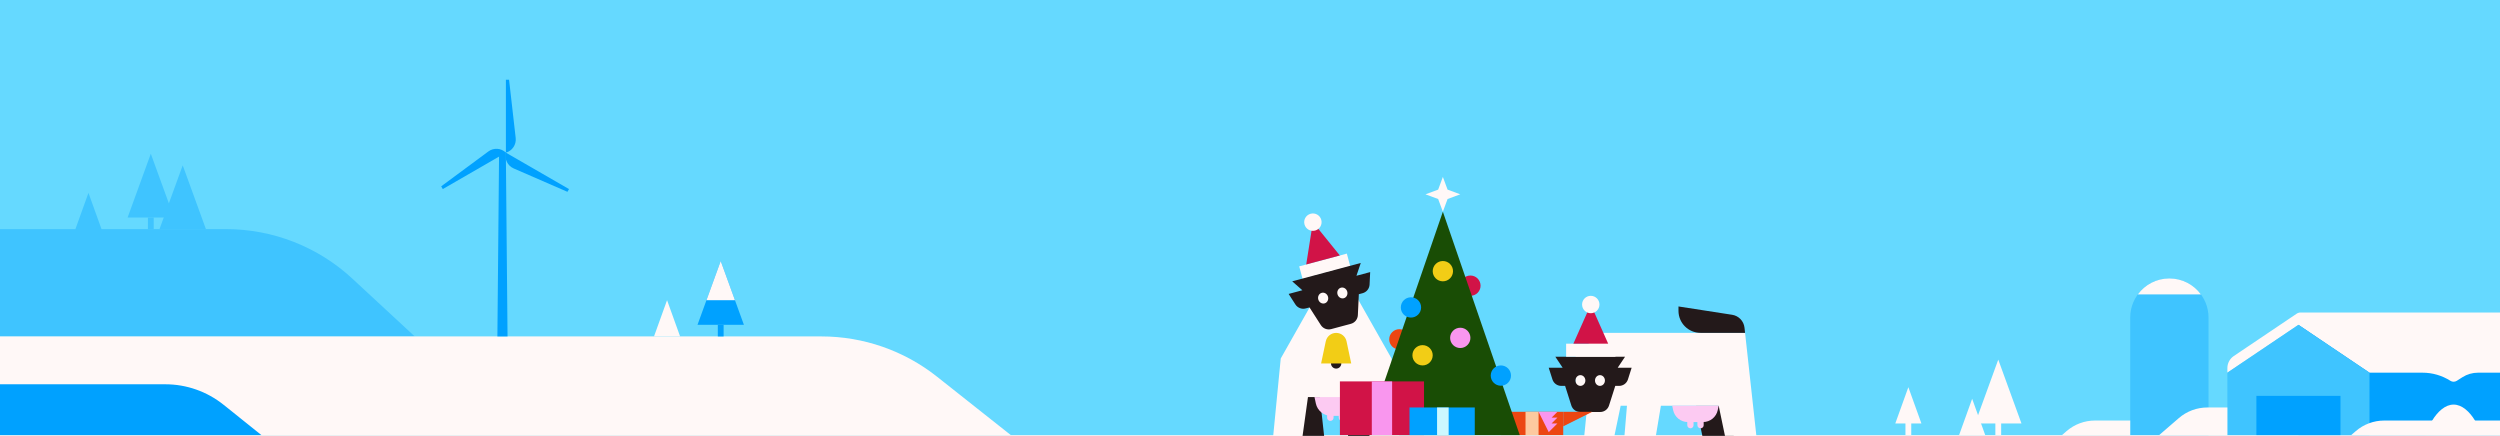
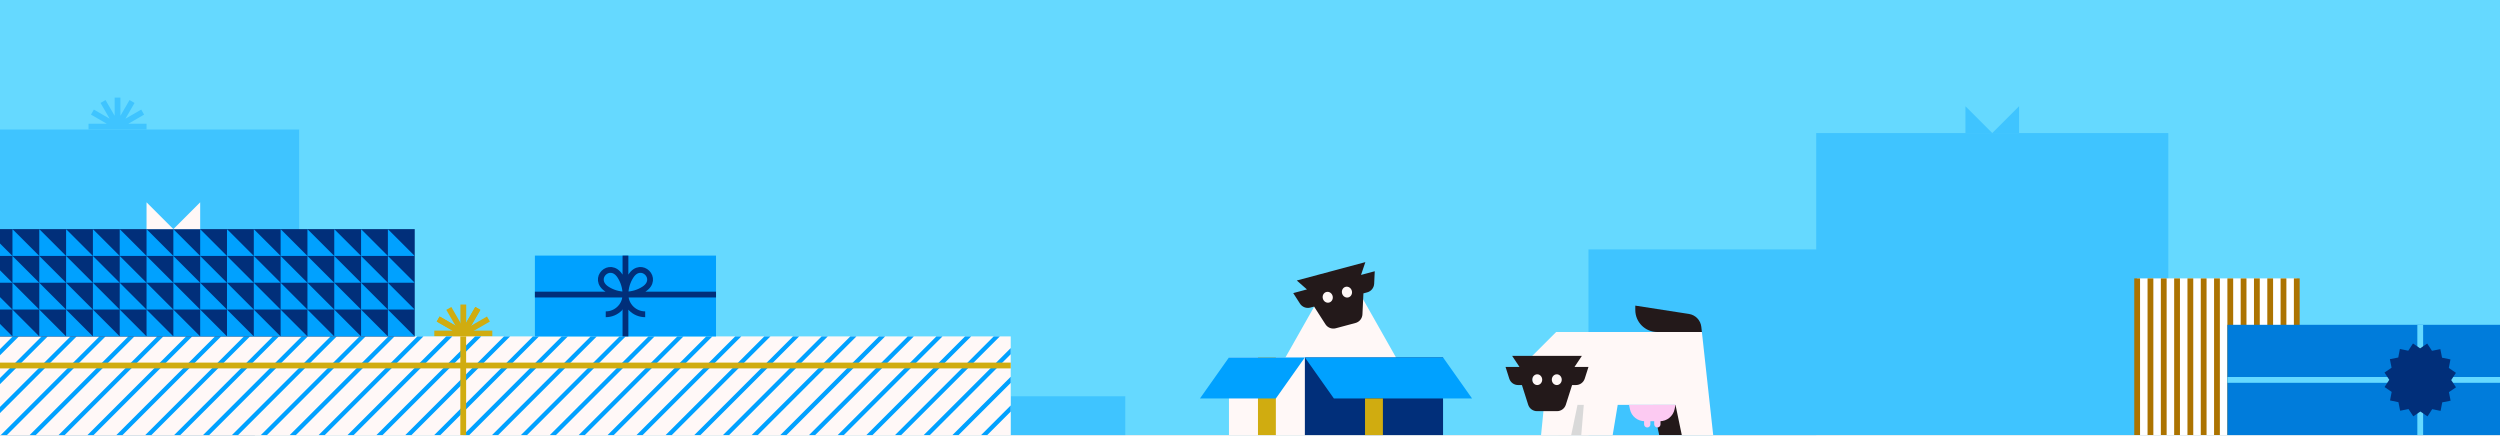
- <svg xmlns="http://www.w3.org/2000/svg" fill="none" viewBox="0 0 1724 300">
+ <svg xmlns="http://www.w3.org/2000/svg" width="1724" height="300" fill="none" viewBox="0 0 1724 300">
  <g clip-path="url(#a)">
-     <path fill="#65D9FF" d="M0 0h1724v300H0z" />
-     <path fill="#00A1FF" d="M1585 224h139v76h-139v-76Z" />
-     <path fill="#3FC4FF" d="M-27 158h182.906c32.268 0 63.344 12.173 86.993 34.079L286 232H-27v-74Zm88-25 9 25H52l9-25Z" />
-     <path fill="#FFF8F7" d="M-28 232h594.475c28.899 0 56.953 9.763 79.624 27.709L697 300H-28v-68Z" />
-     <path fill="#00A1FF" d="M-188.703 265h302.701a64.185 64.185 0 0 1 40.137 14.098l26.126 20.937h-368.964V265Z" />
-     <path fill="#FFF8F7" d="m460 207 9 25h-18l9-25Z" />
-     <path fill="#00A1FF" d="M344.167 105h4.666L350 232h-7l1.167-127Z" />
-     <path fill="#FFF8F7" d="m1608 239.5-23-15.5-49 33v-3.178a9.997 9.997 0 0 1 4.41-8.295l43.32-29.174c.83-.556 1.8-.853 2.8-.853H1724V257h-15.18c-3.8 0-7.52 1.085-10.73 3.127l-3.9 2.48a4.08 4.08 0 0 1-4.38 0 35.839 35.839 0 0 0-19.25-5.607H1634l-26-17.5Z" />
-     <path fill="#00A1FF" d="M348.867 55h2.185l4.565 40.17a9.39 9.39 0 0 1-6.75 10.088V55Z" />
-     <path fill="#00A1FF" d="m305.344 130.387-1.093-1.893 32.506-24.038a9.39 9.39 0 0 1 12.112.802l-43.525 25.129Z" />
-     <path fill="#00A1FF" d="m392.391 130.387-1.093 1.892-37.07-16.132a9.388 9.388 0 0 1-5.362-10.889l43.525 25.129Z" />
-     <path fill="#3FC4FF" d="m104 106-16 44h32l-16-44Z" />
-     <path fill="#3FC4FF" d="m126 114-16 44h32l-16-44Zm-20 36h-4v8h4z" />
-     <path fill="#FFF8F7" d="m1360 275 9 25h-18l9-25Z" />
-     <path fill="#FFF8F7" d="m1378 248 16 44h-32l16-44Zm-2 44h4v8h-4zm-60-25 9 25h-18l9-25Zm-2 25h4v8h-4z" />
-     <path fill="#3FC4FF" d="m1536 257 49-33 49 33v43h-98v-43Z" />
-     <path fill="#00A1FF" d="M1556 273h58v27h-58v-27Z" />
-     <path fill="#3FC4FF" d="M1469 219c0-14.912 12.09-27 27-27s27 12.088 27 27v81h-54v-81Z" />
-     <path fill="#FFF8F7" d="M1517.75 203h-43.5c4.91-6.672 12.83-11 21.75-11s16.83 4.328 21.75 11Zm-15.2 85.295a30.005 30.005 0 0 1 19.61-7.295H1536v19h-47l13.55-11.705Zm122 9a30.005 30.005 0 0 1 19.61-7.295H1756v19h-145l13.55-11.705Zm-199.52.067a30.005 30.005 0 0 1 19.69-7.362H1469v10h-47l3.03-2.638Z" />
-     <path fill="#FFF8F7" d="M1713 310c0 11.598-9.4 21-21 21s-21-9.402-21-21 9.4-31 21-31 21 19.402 21 31Z" />
-     <path fill="#23191A" d="M1173.94 300.573h21.66l-2.28-20.794h-23.71l4.33 20.794Z" />
-     <path fill="#FFF8F7" d="m1102.9 229.529-16.47 16.462v28.159l8.67.433-2.6 25.993h20.79l4.33-20.794h4.34l-1.74 20.794h21.66l3.47-20.794h39.86l4.33 20.794h21.66l-7.8-71.047h-100.5Z" />
-     <path fill="#23191A" fill-rule="evenodd" d="M1089.69 284.11a6.376 6.376 0 0 1-6.08-4.433l-4.31-13.57h-2.66a6.363 6.363 0 0 1-6.07-4.433l-2.57-8.063h9.62l-5.07-7.624h48.09l-5.08 7.624h9.62l-2.56 8.063a6.375 6.375 0 0 1-6.08 4.433h-2.65l-4.32 13.57a6.373 6.373 0 0 1-6.07 4.433h-13.81Zm-3.26-21.709c0 2.047 1.53 3.706 3.42 3.706s3.42-1.659 3.42-3.706c0-2.047-1.53-3.707-3.42-3.707s-3.42 1.66-3.42 3.707Zm20.33 0c0 2.047-1.53 3.706-3.43 3.706-1.89 0-3.42-1.659-3.42-3.706 0-2.047 1.53-3.707 3.42-3.707 1.9 0 3.43 1.66 3.43 3.707Z" clip-rule="evenodd" />
-     <path fill="#23191A" d="m1157.48 211.332 37.01 5.742c4.53.702 8.02 4.351 8.52 8.902l.38 3.551h-30.73c-8.38 0-15.18-6.8-15.18-15.189v-3.006Z" />
-     <path fill="#FCCAF2" d="M1185.2 279.781h-32.05l.64 3.036a10.361 10.361 0 0 0 10.14 8.227h10.49c4.9 0 9.13-3.431 10.14-8.227l.64-3.036Z" />
-     <path fill="#FCCAF2" d="M1163.54 290.176h4.33v3.052c0 1.188-.95 2.146-2.14 2.146a2.19 2.19 0 0 1-2.19-2.186v-3.012Zm6.98 0h4.33v3.052c0 1.188-.95 2.146-2.14 2.146a2.19 2.19 0 0 1-2.19-2.186v-3.012Z" />
-     <path fill="#EC4612" d="M1035 284h43v19h-43z" />
-     <path fill="#FDC99F" d="M1052 284h9v19h-9z" />
-     <path fill="#EC4612" d="M1078 284h20l-20 10v-10Z" />
-     <path fill="#FFF8F7" d="m928.78 174.875-32.841 8.8 2.329 8.693 32.841-8.8z" />
-     <path fill="#D11347" d="m923.951 176.17-18.58-22.975-4.603 29.186 23.183-6.211Z" />
-     <circle cx="6" cy="6" r="6" fill="#FFF8F7" transform="scale(-1 1) rotate(15 -1008.716 -3381.68)" />
-     <path fill="#FFF8F7" d="M907.971 199.31h25.923v12.421h-25.923z" />
-     <path fill="#FFF8F7" d="m964.791 300.576-5.2-53.368-29.24-51.674H912.44l-29.241 51.674L878 300.576h21.698l10.848-19.269h21.698l10.849 19.269h21.698Z" />
-     <path fill="#23191A" d="M932.511 273.839h8.204l3.715 26.733h-14.851l2.932-26.733Zm-22.34 0h-8.204l-3.715 26.733h14.852l-2.933-26.733Z" />
-     <circle cx="921.416" cy="250.623" r="3.561" fill="#23191A" />
-     <path fill="#F2CD16" d="M914.255 235.363a7.32 7.32 0 0 1 14.322 0l3.224 15.261h-20.77l3.224-15.261Z" />
-     <path fill="#FCCAF2" d="M906.471 273.826h29.843l-.928 4.377a10.819 10.819 0 0 1-10.582 8.573h-6.823a10.817 10.817 0 0 1-10.581-8.573l-.929-4.377Z" />
-     <rect width="4.451" height="8.011" x="923.189" y="282.265" fill="#FCCAF2" rx="2.225" />
-     <rect width="4.451" height="8.011" x="915.179" y="282.265" fill="#FCCAF2" rx="2.225" />
-     <path fill="#23191A" fill-rule="evenodd" d="M917.998 226.942a6.484 6.484 0 0 1-7.139-2.755l-7.817-12.193-2.609.699a6.484 6.484 0 0 1-7.139-2.754l-4.644-7.246 9.459-2.534-6.996-6.154 47.274-12.667-2.983 8.827 9.46-2.534-.4 8.597a6.483 6.483 0 0 1-4.805 5.954l-2.61.7-.672 14.468a6.483 6.483 0 0 1-4.805 5.954l-13.574 3.638Zm-8.921-20.468c.538 2.011 2.482 3.238 4.341 2.74 1.859-.498 2.929-2.532 2.391-4.543-.539-2.011-2.483-3.238-4.342-2.74-1.859.499-2.929 2.533-2.39 4.543Zm19.987-5.355c.539 2.011-.531 4.045-2.39 4.543-1.859.498-3.803-.728-4.342-2.739-.539-2.011.531-4.045 2.39-4.543 1.859-.498 3.803.728 4.342 2.739Z" clip-rule="evenodd" />
-     <circle cx="1014" cy="197" r="7" fill="#D11347" />
-     <circle cx="965" cy="234" r="7" fill="#EC4612" />
-     <path fill="#194D05" d="m942 300 53-154 53 154H942Z" />
-     <circle cx="1007" cy="233" r="7" fill="#F996EE" transform="rotate(180 1007 233)" />
-     <circle cx="981" cy="245" r="7" fill="#F2CD16" />
-     <circle cx="973" cy="212" r="7" fill="#00A1FF" />
-     <circle cx="995" cy="187" r="7" fill="#F2CD16" />
-     <circle cx="1035" cy="259" r="7" fill="#00A1FF" />
-     <path fill="#FFF8F7" d="m995 146 3.241-8.759L1007 134l-8.759-3.241L995 122l-3.241 8.759L983 134l8.759 3.241L995 146Z" />
-     <path fill="#D11347" d="M924 263h58v37h-58z" />
-     <path fill="#00A1FF" d="M972 281h45v19h-45z" />
-     <path fill="#CCF8FF" d="M991 281h8v19h-8z" />
-     <path fill="#F996EE" d="M946 263h14v37h-14z" />
-     <path fill="#FFF8F7" d="M1080 237h34v9h-34z" />
-     <path fill="#D11347" d="m1085 237 12-27 12 27h-24Z" />
-     <circle cx="1097" cy="210" r="6" fill="#FFF8F7" />
-     <path fill="#F996EE" d="M1061 284h13l-4 4h4l-4 4h4l-6 6-7-14Z" />
-     <path fill="#00A1FF" d="m497 180-16 44h32l-16-44Z" />
-     <path fill="#FFF8F7" d="m497 180-9.818 27h19.636L497 180Z" />
-     <path fill="#00A1FF" d="M499 224h-4v8h4z" />
+     <path fill="#65d9ff" d="M0 0h1724v300H0z" />
+     <path fill="#d9d9d9" d="M1074.93 246.572h193.675V300H1074.93z" />
+     <path fill="#3fc4ff" d="M1095.41 171.992h157.05V300h-157.05zM697.004 273.286h78.981V300h-78.981zM1252.46 91.742h242.81v208.25h-242.81zM0 89.308h206.308v210.685H0z" />
+     <path fill="#fff" d="M1583.86 191.992h-110.08v108h110.08z" />
+     <path stroke="#ac7300" stroke-width="4" d="M1473.78 191.992v108m9.17-108v108m9.17-108v108m9.18-108v108m9.17-108v108m9.18-108v108m9.17-108v108m9.18-108v108m9.17-108v108m9.17-108v108m9.18-108v108m9.17-108v108m9.17-108v108" />
+     <path fill="#007cdb" d="M1536 224h188v76h-188z" />
+     <path stroke="#65d9ff" stroke-width="4" d="M1536 261.994h188M1668.99 300v-76" />
+     <path fill="#012f7a" d="m1673.8 236.901-4.89 3.319-4.91-3.358-3.25 4.982-5.79-1.196-1.12 5.889-5.78 1.149 1.17 5.898-4.88 3.319 3.29 5.01-3.25 4.983 4.91 3.359-1.13 5.889 5.79 1.196 1.17 5.897 5.78-1.149 3.29 5.01 4.89-3.317 4.91 3.357 3.25-4.982 5.79 1.195 1.12-5.889 5.78-1.148-1.17-5.898 4.88-3.319-3.29-5.008 3.25-4.985-4.91-3.36 1.13-5.888-5.79-1.196-1.17-5.898-5.78 1.149zM-188.703 265h364.458v35.035h-364.458z" />
+     <mask id="b" width="365" height="36" x="-189" y="265" maskUnits="userSpaceOnUse" style="mask-type:alpha">
+       <path fill="#004293" d="M-188.703 265h364.458v35.035h-364.458z" />
+     </mask>
+     <g mask="url(#b)">
+       <circle cx="27.248" cy="299.799" r="10.5" fill="#00a1ff" />
+       <circle cx="159.248" cy="299.799" r="10.5" fill="#00a1ff" />
+       <circle cx="27.248" cy="266.799" r="10.5" fill="#00a1ff" />
+       <circle cx="159.248" cy="266.799" r="10.5" fill="#00a1ff" />
+       <circle cx="-5.752" cy="299.799" r="10.5" fill="#00a1ff" />
+       <circle cx="126.248" cy="299.799" r="10.5" fill="#00a1ff" />
+       <circle cx="-5.752" cy="266.799" r="10.5" fill="#00a1ff" />
+       <circle cx="126.248" cy="266.799" r="10.5" fill="#00a1ff" />
+       <circle cx="93.248" cy="299.799" r="10.5" fill="#00a1ff" />
+       <circle cx="93.248" cy="266.799" r="10.5" fill="#00a1ff" />
+       <circle cx="60.248" cy="299.799" r="10.5" fill="#00a1ff" />
+       <circle cx="60.248" cy="266.799" r="10.5" fill="#00a1ff" />
+       <path fill="#d0ac10" d="M4.748 283.299a9.95 9.95 0 0 0 6-6 9.95 9.95 0 0 0 6 6 9.95 9.95 0 0 0-6 6 9.95 9.95 0 0 0-6-6m33 0a9.95 9.95 0 0 0 6-6 9.95 9.95 0 0 0 6 6 9.95 9.95 0 0 0-6 6 9.95 9.95 0 0 0-6-6m33 0a9.95 9.95 0 0 0 6-6 9.95 9.95 0 0 0 6 6 9.95 9.95 0 0 0-6 6 9.95 9.95 0 0 0-6-6m33 0a9.95 9.95 0 0 0 6-6 9.95 9.95 0 0 0 6 6 9.95 9.95 0 0 0-6 6 9.95 9.95 0 0 0-6-6m33 0a9.95 9.95 0 0 0 6-6 9.95 9.95 0 0 0 6 6 9.95 9.95 0 0 0-6 6 9.95 9.95 0 0 0-6-6m33 0a9.95 9.95 0 0 0 6-6 9.95 9.95 0 0 0 6 6 9.95 9.95 0 0 0-6 6 9.95 9.95 0 0 0-6-6" />
+     </g>
+     <path fill="#d0ac10" d="M299.497 228h40v4h-40z" />
+     <path fill="#d0ac10" d="m307.765 246.321 20-34.641 3.464 2-20 34.641z" />
+     <path fill="#d0ac10" d="m307.765 246.321 20-34.641 3.464 2-20 34.641z" />
+     <path fill="#d0ac10" d="m331.229 246.321-20-34.641-3.464 2 20 34.641z" />
+     <path fill="#d0ac10" d="M317.497 250v-40h4v40z" />
+     <path fill="#d0ac10" d="m335.818 241.732-34.641-20 2-3.464 34.641 20z" />
+     <path fill="#d0ac10" d="m335.818 241.732-34.641-20 2-3.464 34.641 20z" />
+     <path fill="#d0ac10" d="m303.177 241.732 34.641-20-2-3.464-34.641 20z" />
+     <path fill="#fff8f7" d="M-28 232h725v68H-28z" />
+     <path fill="#00a1ff" d="m52.856 232-68 68h-4.243l68-68zm19.927 0-68 68H.541l68-68zm19.928 0-68 68h-4.242l68-68zm19.928 0-68 68h-4.242l67.999-68zm19.927 0-68 68h-4.242l68-68zm19.928 0-68 68h-4.242l68-68zm19.928 0-68 68h-4.242l68-68zm19.928 0-68 68h-4.243l68-68zm19.927 0-68 68h-4.242l68-68zm19.928 0-68 68h-4.242l68-68zm19.928 0-68 68h-4.242l68-68zm19.928 0-68 68h-4.243l68-68zm19.927 0-68 68h-4.242l68-68zm19.928 0-68 68h-4.242l68-68zm19.928 0-68 68h-4.242l68-68zm19.927 0-68 68h-4.242l68-68zm19.928 0-68 68h-4.242l68-68zm19.928 0-68 68h-4.242l68-68zm19.928 0-68 68h-4.243l68-68zm19.927 0-68 68h-4.242l68-68zm19.928 0-68 68h-4.242l68-68zm19.928 0-68 68h-4.242l68-68zm19.928 0-68 68h-4.243l68-68zm19.927 0-68 68h-4.242l68-68zm20.079 0-68 68h-4.243l68-68zm19.777 0-68 68h-4.242l68-68zm19.777 0-68 68h-4.243l68-68zm19.777 0-68 68h-4.243l68-68zm19.777 0-68 68h-4.243l68-68zm19.776 0-68 68h-4.242l68-68zm19.778 0-68 68h-4.244l68-68zm19.776 0-68 68h-4.242l68-68zm19.777 0-68 68h-4.243l68-68zM697 244.264 641.264 300h-4.243L697 240.021zm0 19.777L661.041 300h-4.243L697 259.798zm0 19.776L680.817 300h-4.242L697 279.575zM32.928 232-28 292.928v-4.242L28.686 232zM13 232l-41 41v-4.242L8.758 232zm-19.928 0L-28 253.072v-4.242L-11.17 232z" />
+     <path fill="#d0ac10" d="M321.443 250.035h375.561v4H321.443V300h-4v-45.965H-1v-4h318.443V232h4z" />
+     <path fill="#3fc4ff" d="m89.323 68.987-6.268 10.857V67.308h-4v12.535l-6.268-10.856-3.464 2 6.268 10.857-10.857-6.268-2 3.464 10.856 6.267H61.055v4h40v-4H88.519l10.856-6.267-2-3.464-10.856 6.268 6.268-10.857z" />
+     <path fill="#012f7a" d="M-27 158h313v74H-27z" />
+     <mask id="c" width="315" height="74" x="-29" y="158" maskUnits="userSpaceOnUse" style="mask-type:alpha">
+       <path fill="#3fc4ff" d="M-28.394 158H286v74H-28.394z" />
+     </mask>
+     <g fill="#00a1ff" mask="url(#c)">
+       <path d="m-9.902 213.478 18.493 18.493H-9.902zm0-18.492 18.493 18.492H-9.902zm0-18.493 18.493 18.493H-9.902zm0-18.493 18.493 18.493H-9.902z" />
+       <path d="m8.59 213.478 18.494 18.493H8.59zm0-18.492 18.494 18.492H8.59zm0-18.493 18.494 18.493H8.59zm0-18.493 18.494 18.493H8.59zm18.494 55.478 18.492 18.493H27.084zm0-18.492 18.492 18.492H27.084zm0-18.493 18.492 18.493H27.084zm0-18.493 18.492 18.493H27.084zm18.492 55.478 18.493 18.493H45.576zm0-18.492 18.493 18.492H45.576zm0-18.493 18.493 18.493H45.576zm0-18.493 18.493 18.493H45.576zm18.493 55.478 18.493 18.493H64.069zm0-18.492 18.493 18.492H64.069zm0-18.493 18.493 18.493H64.069zm0-18.493 18.493 18.493H64.069z" />
+       <path d="m82.562 213.478 18.492 18.493H82.561zm0-18.492 18.492 18.492H82.561zm0-18.493 18.492 18.493H82.561zm0-18.493 18.492 18.493H82.561zm18.492 55.478 18.493 18.493h-18.493zm0-18.492 18.493 18.492h-18.493zm0-18.493 18.493 18.493h-18.493zm0-18.493 18.493 18.493h-18.493zm18.493 55.478 18.493 18.493h-18.493zm0-18.492 18.493 18.492h-18.493zm0-18.493 18.493 18.493h-18.493zm0-18.493 18.493 18.493h-18.493zm18.493 55.478 18.492 18.493H138.04zm0-18.492 18.492 18.492H138.04zm0-18.493 18.492 18.493H138.04zm0-18.493 18.492 18.493H138.04zm18.492 55.478 18.493 18.493h-18.493zm0-18.492 18.493 18.492h-18.493zm0-18.493 18.493 18.493h-18.493zm0-18.493 18.493 18.493h-18.493zm18.493 55.478 18.493 18.493h-18.493zm0-18.492 18.493 18.492h-18.493zm0-18.493 18.493 18.493h-18.493zm0-18.493 18.493 18.493h-18.493zm18.493 55.478 18.492 18.493h-18.492zm0-18.492 18.492 18.492h-18.492zm0-18.493 18.492 18.493h-18.492zm0-18.493 18.492 18.493h-18.492zm18.492 55.478 18.493 18.493H212.01zm0-18.492 18.493 18.492H212.01zm0-18.493 18.493 18.493H212.01zm0-18.493 18.493 18.493H212.01zm18.493 55.478 18.493 18.493h-18.493zm0-18.492 18.493 18.492h-18.493zm0-18.493 18.493 18.493h-18.493zm0-18.493 18.493 18.493h-18.493zm18.493 55.478 18.492 18.493h-18.492zm0-18.492 18.492 18.492h-18.492zm0-18.493 18.492 18.493h-18.492zm0-18.493 18.492 18.493h-18.492zm18.492 55.478 18.493 18.493h-18.493zm0-18.492 18.493 18.492h-18.493zm0-18.493 18.493 18.493h-18.493zm0-18.493 18.493 18.493h-18.493z" />
+     </g>
+     <path fill="#fff8f7" d="M101.055 139.507 119.547 158h-18.492zM119.547 158l18.493-18.493V158z" />
+     <path fill="#00a1ff" d="M368.866 176.257H493.77V232H368.866z" />
+     <path stroke="#012f7a" stroke-width="4" d="M417.718 216.729c7.511 0 13.6-6.089 13.6-13.6" />
+     <path stroke="#012f7a" stroke-width="4" d="M444.918 216.729c-7.511 0-13.6-6.089-13.6-13.6m0 0c0-4.699 1.373-9.077 3.74-12.756 7.054-10.963 19.979 1.962 9.016 9.016a23.5 23.5 0 0 1-12.756 3.74Zm0 0c0-4.699-1.373-9.077-3.74-12.756-7.054-10.963-19.979 1.962-9.016 9.016a23.5 23.5 0 0 0 12.756 3.74Zm0-26.872V232m-62.452-28.872H493.77" />
+     <path fill="#23191a" d="M1144.16 299.997h21.66l-2.28-20.794h-23.71z" />
+     <path fill="#fff8f7" d="m1073.12 228.953-16.47 16.462v28.159l8.67.433-2.6 25.993h20.79l4.34-20.794h4.33L1090.45 300h21.66l3.46-20.794h39.86l4.33 20.794h21.66l-7.8-71.047z" />
+     <path fill="#23191a" fill-rule="evenodd" d="M1059.91 283.533a6.375 6.375 0 0 1-6.08-4.433l-4.31-13.569h-2.66a6.36 6.36 0 0 1-6.07-4.433l-2.57-8.063h9.62l-5.07-7.625h48.09l-5.08 7.625h9.63l-2.57 8.063a6.37 6.37 0 0 1-6.07 4.433h-2.66l-4.32 13.569a6.36 6.36 0 0 1-6.07 4.433zm-3.26-21.709c0 2.047 1.53 3.707 3.42 3.707s3.43-1.66 3.43-3.707-1.54-3.706-3.43-3.706-3.42 1.659-3.42 3.706m20.33 0c0 2.047-1.53 3.707-3.42 3.707-1.9 0-3.43-1.66-3.43-3.707s1.53-3.706 3.43-3.706c1.89 0 3.42 1.659 3.42 3.706" clip-rule="evenodd" />
+     <path fill="#23191a" d="m1127.7 210.756 37.01 5.742c4.53.702 8.02 4.351 8.52 8.901l.39 3.552h-30.73c-8.39 0-15.19-6.801-15.19-15.189z" />
+     <path fill="#fccaf2" d="M1155.43 279.205h-32.06l.64 3.036a10.37 10.37 0 0 0 10.15 8.227h10.48c4.9 0 9.13-3.432 10.15-8.227z" />
+     <path fill="#fccaf2" d="M1133.76 289.599h4.34v3.052c0 1.189-.96 2.146-2.15 2.146-1.2 0-2.19-.982-2.19-2.186zm6.98 0h4.34v3.052c0 1.189-.96 2.146-2.15 2.146-1.2 0-2.19-.982-2.19-2.186z" />
+     <path fill="#fff8f7" d="M911.134 198.734h25.923v12.421h-25.923z" />
+     <path fill="#fff8f7" d="m967.953 300-5.199-53.368-29.241-51.674h-17.911l-29.24 51.674L881.163 300h21.697l10.849-19.269h21.698L946.256 300z" />
+     <path fill="#23191a" d="M935.674 273.263h8.204l3.715 26.733h-14.852zm-22.341 0h-8.204l-3.715 26.733h14.852z" />
+     <path fill="#fccaf2" d="M909.634 273.25h29.843l-.929 4.377a10.82 10.82 0 0 1-10.581 8.573h-6.823a10.82 10.82 0 0 1-10.582-8.573z" />
+     <rect width="4.451" height="8.011" x="926.352" y="281.69" fill="#fccaf2" rx="2.225" />
+     <rect width="4.451" height="8.011" x="918.342" y="281.69" fill="#fccaf2" rx="2.225" />
+     <path fill="#23191a" fill-rule="evenodd" d="M921.16 226.366a6.48 6.48 0 0 1-7.139-2.755l-7.816-12.193-2.61.699a6.485 6.485 0 0 1-7.139-2.754l-4.644-7.246 9.459-2.534-6.996-6.154 47.274-12.667-2.982 8.828 9.459-2.535-.399 8.597a6.485 6.485 0 0 1-4.806 5.955l-2.609.699-.673 14.468a6.48 6.48 0 0 1-4.805 5.955zm-8.921-20.467c.539 2.01 2.483 3.237 4.342 2.739s2.929-2.532 2.39-4.543-2.483-3.238-4.342-2.739c-1.859.498-2.929 2.532-2.39 4.543m19.987-5.356c.539 2.011-.531 4.045-2.39 4.543s-3.803-.728-4.342-2.739.532-4.045 2.391-4.543 3.802.728 4.341 2.739" clip-rule="evenodd" />
+     <path fill="#fff8f7" d="M847.493 246.486h52.347V300h-52.347z" />
+     <path fill="#012f7a" d="M899.84 246.486h95.291V300H899.84z" />
+     <path fill="#00a1ff" d="m995.132 246.486 19.998 28.292h-95.29l-20-28.292z" />
+     <path fill="#d0ac10" d="M941.319 274.778h12.332V300h-12.332zm-73.818-28.292h12.332V300h-12.332z" />
+     <path fill="#00a1ff" d="m899.84 246.486-20 28.292h-52.347l20-28.292z" />
+     <path fill="#3fc4ff" d="m1355.37 73.249 18.49 18.493h-18.49zm18.49 18.493 18.5-18.493v18.493z" />
  </g>
  <defs>
    <clipPath id="a">
      <path fill="#fff" d="M0 0h1724v300H0z" />
    </clipPath>
  </defs>
</svg>
